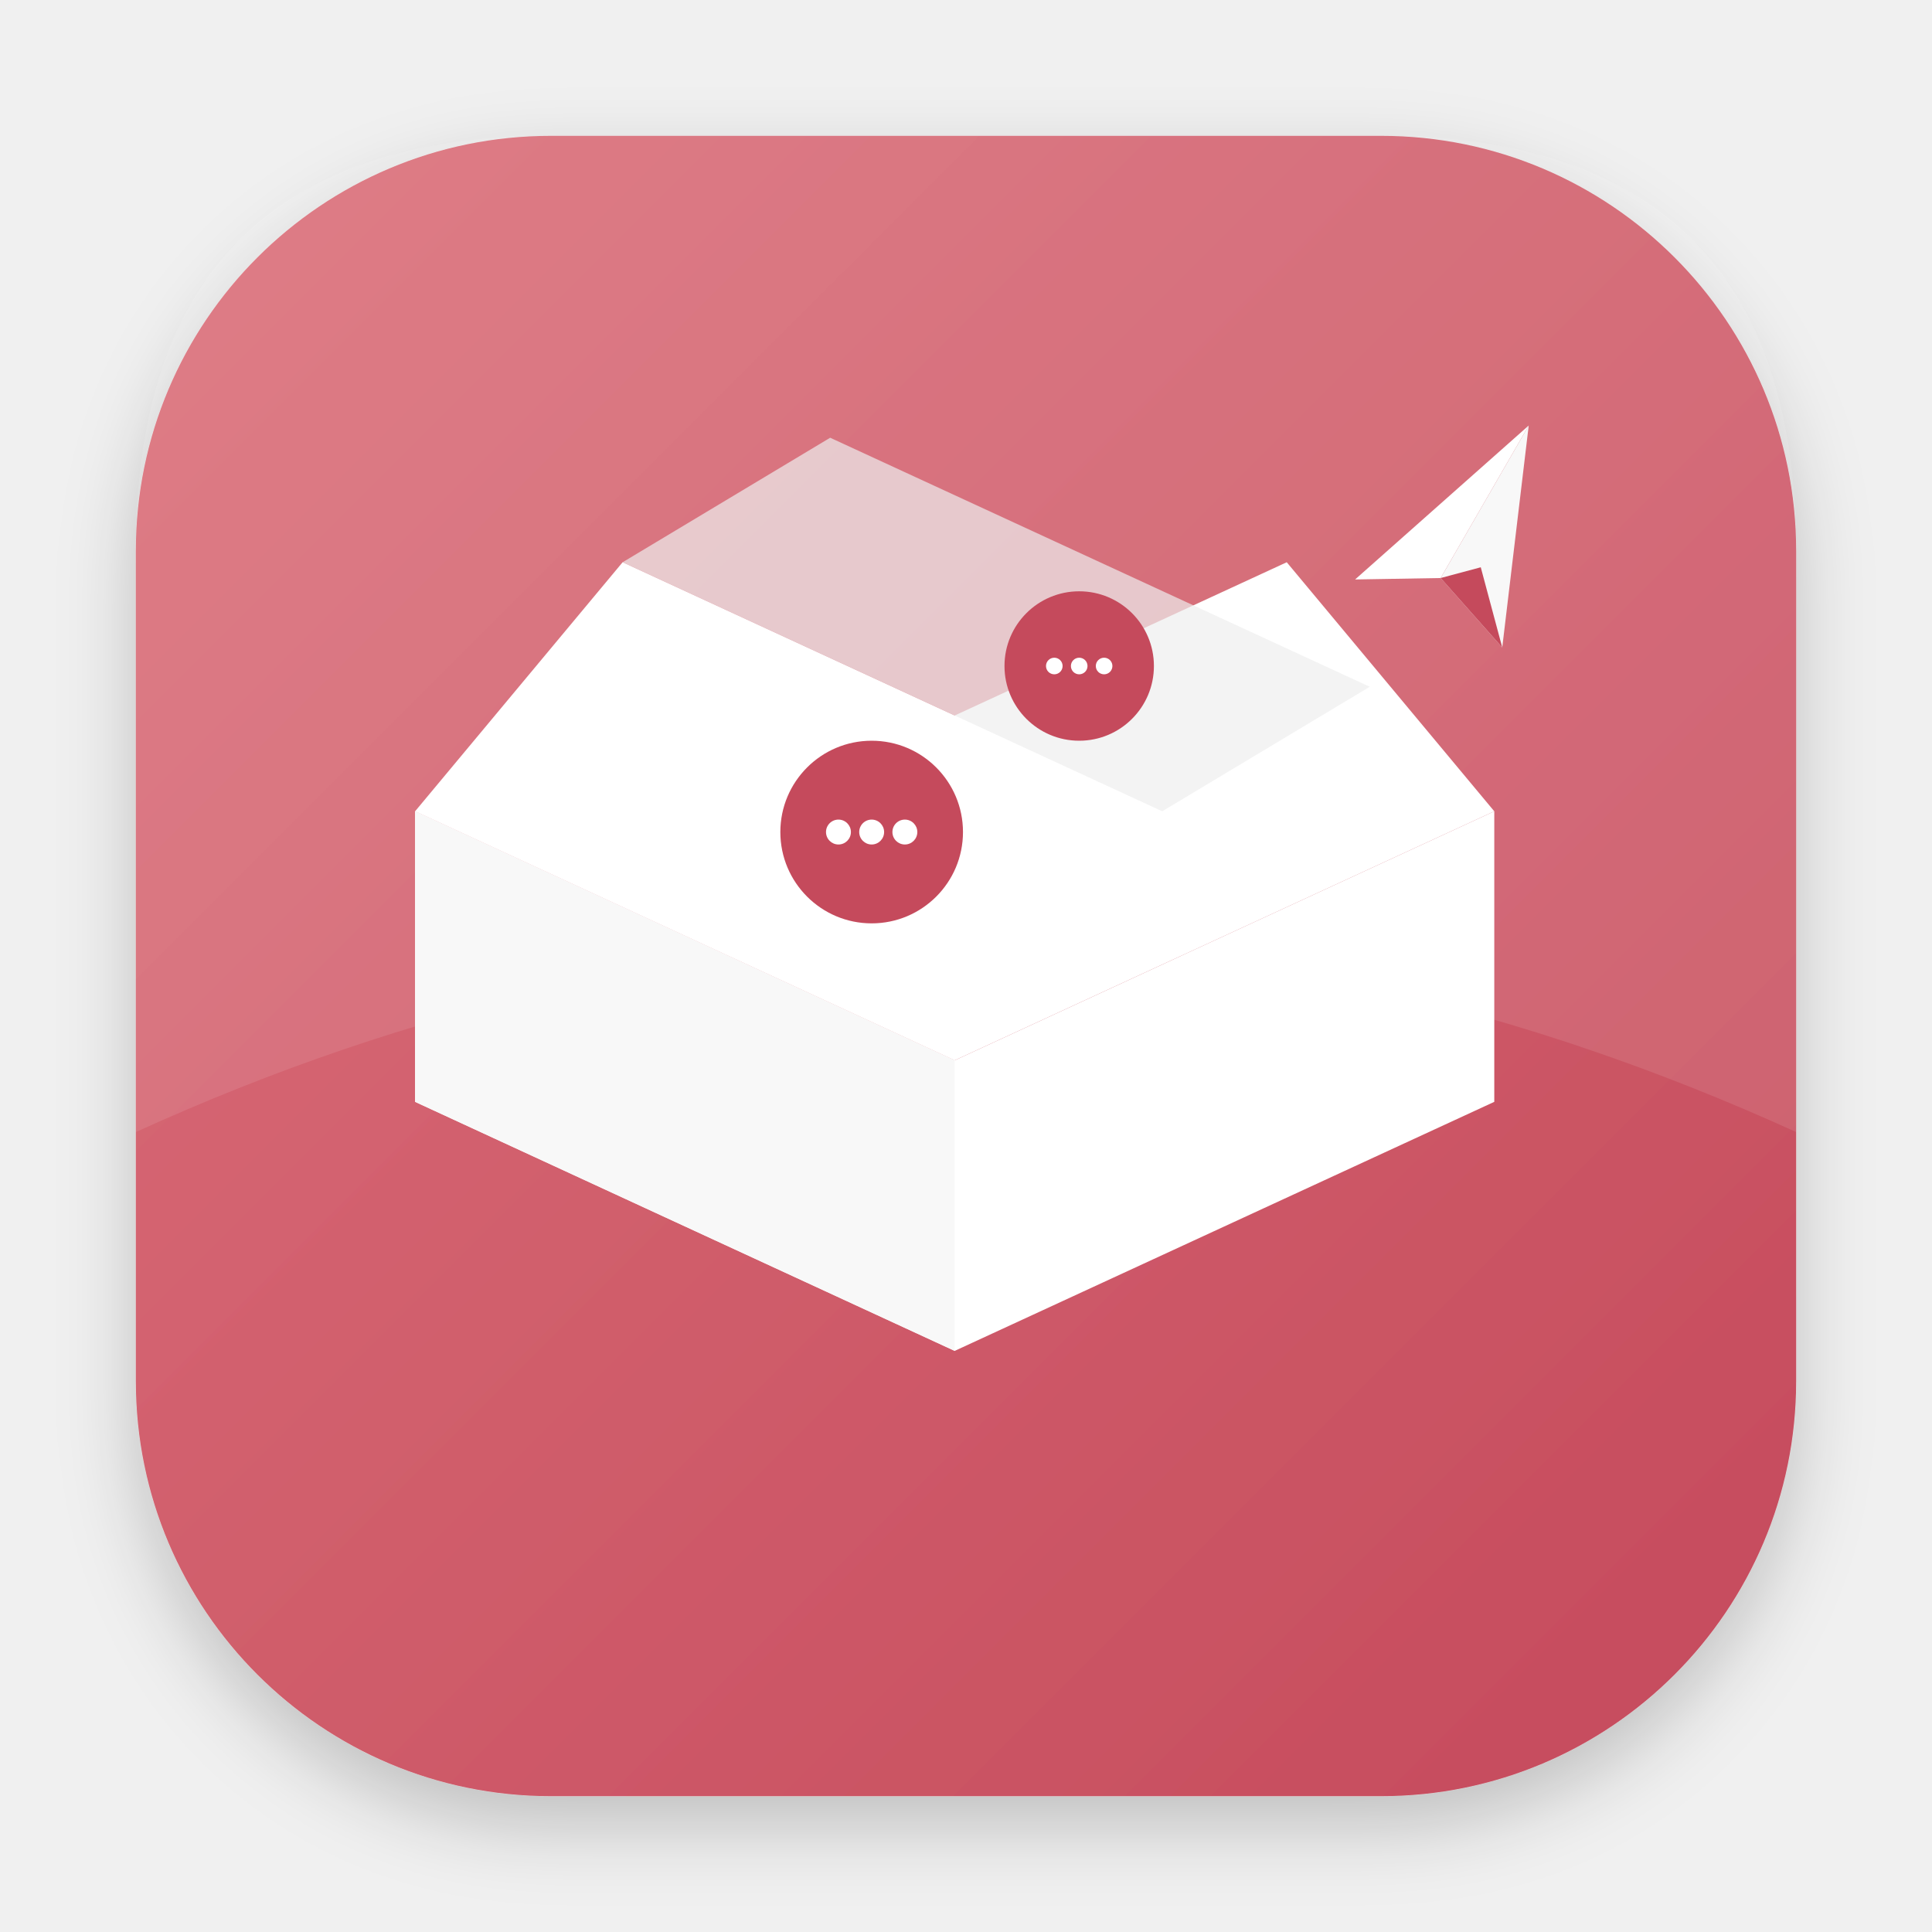
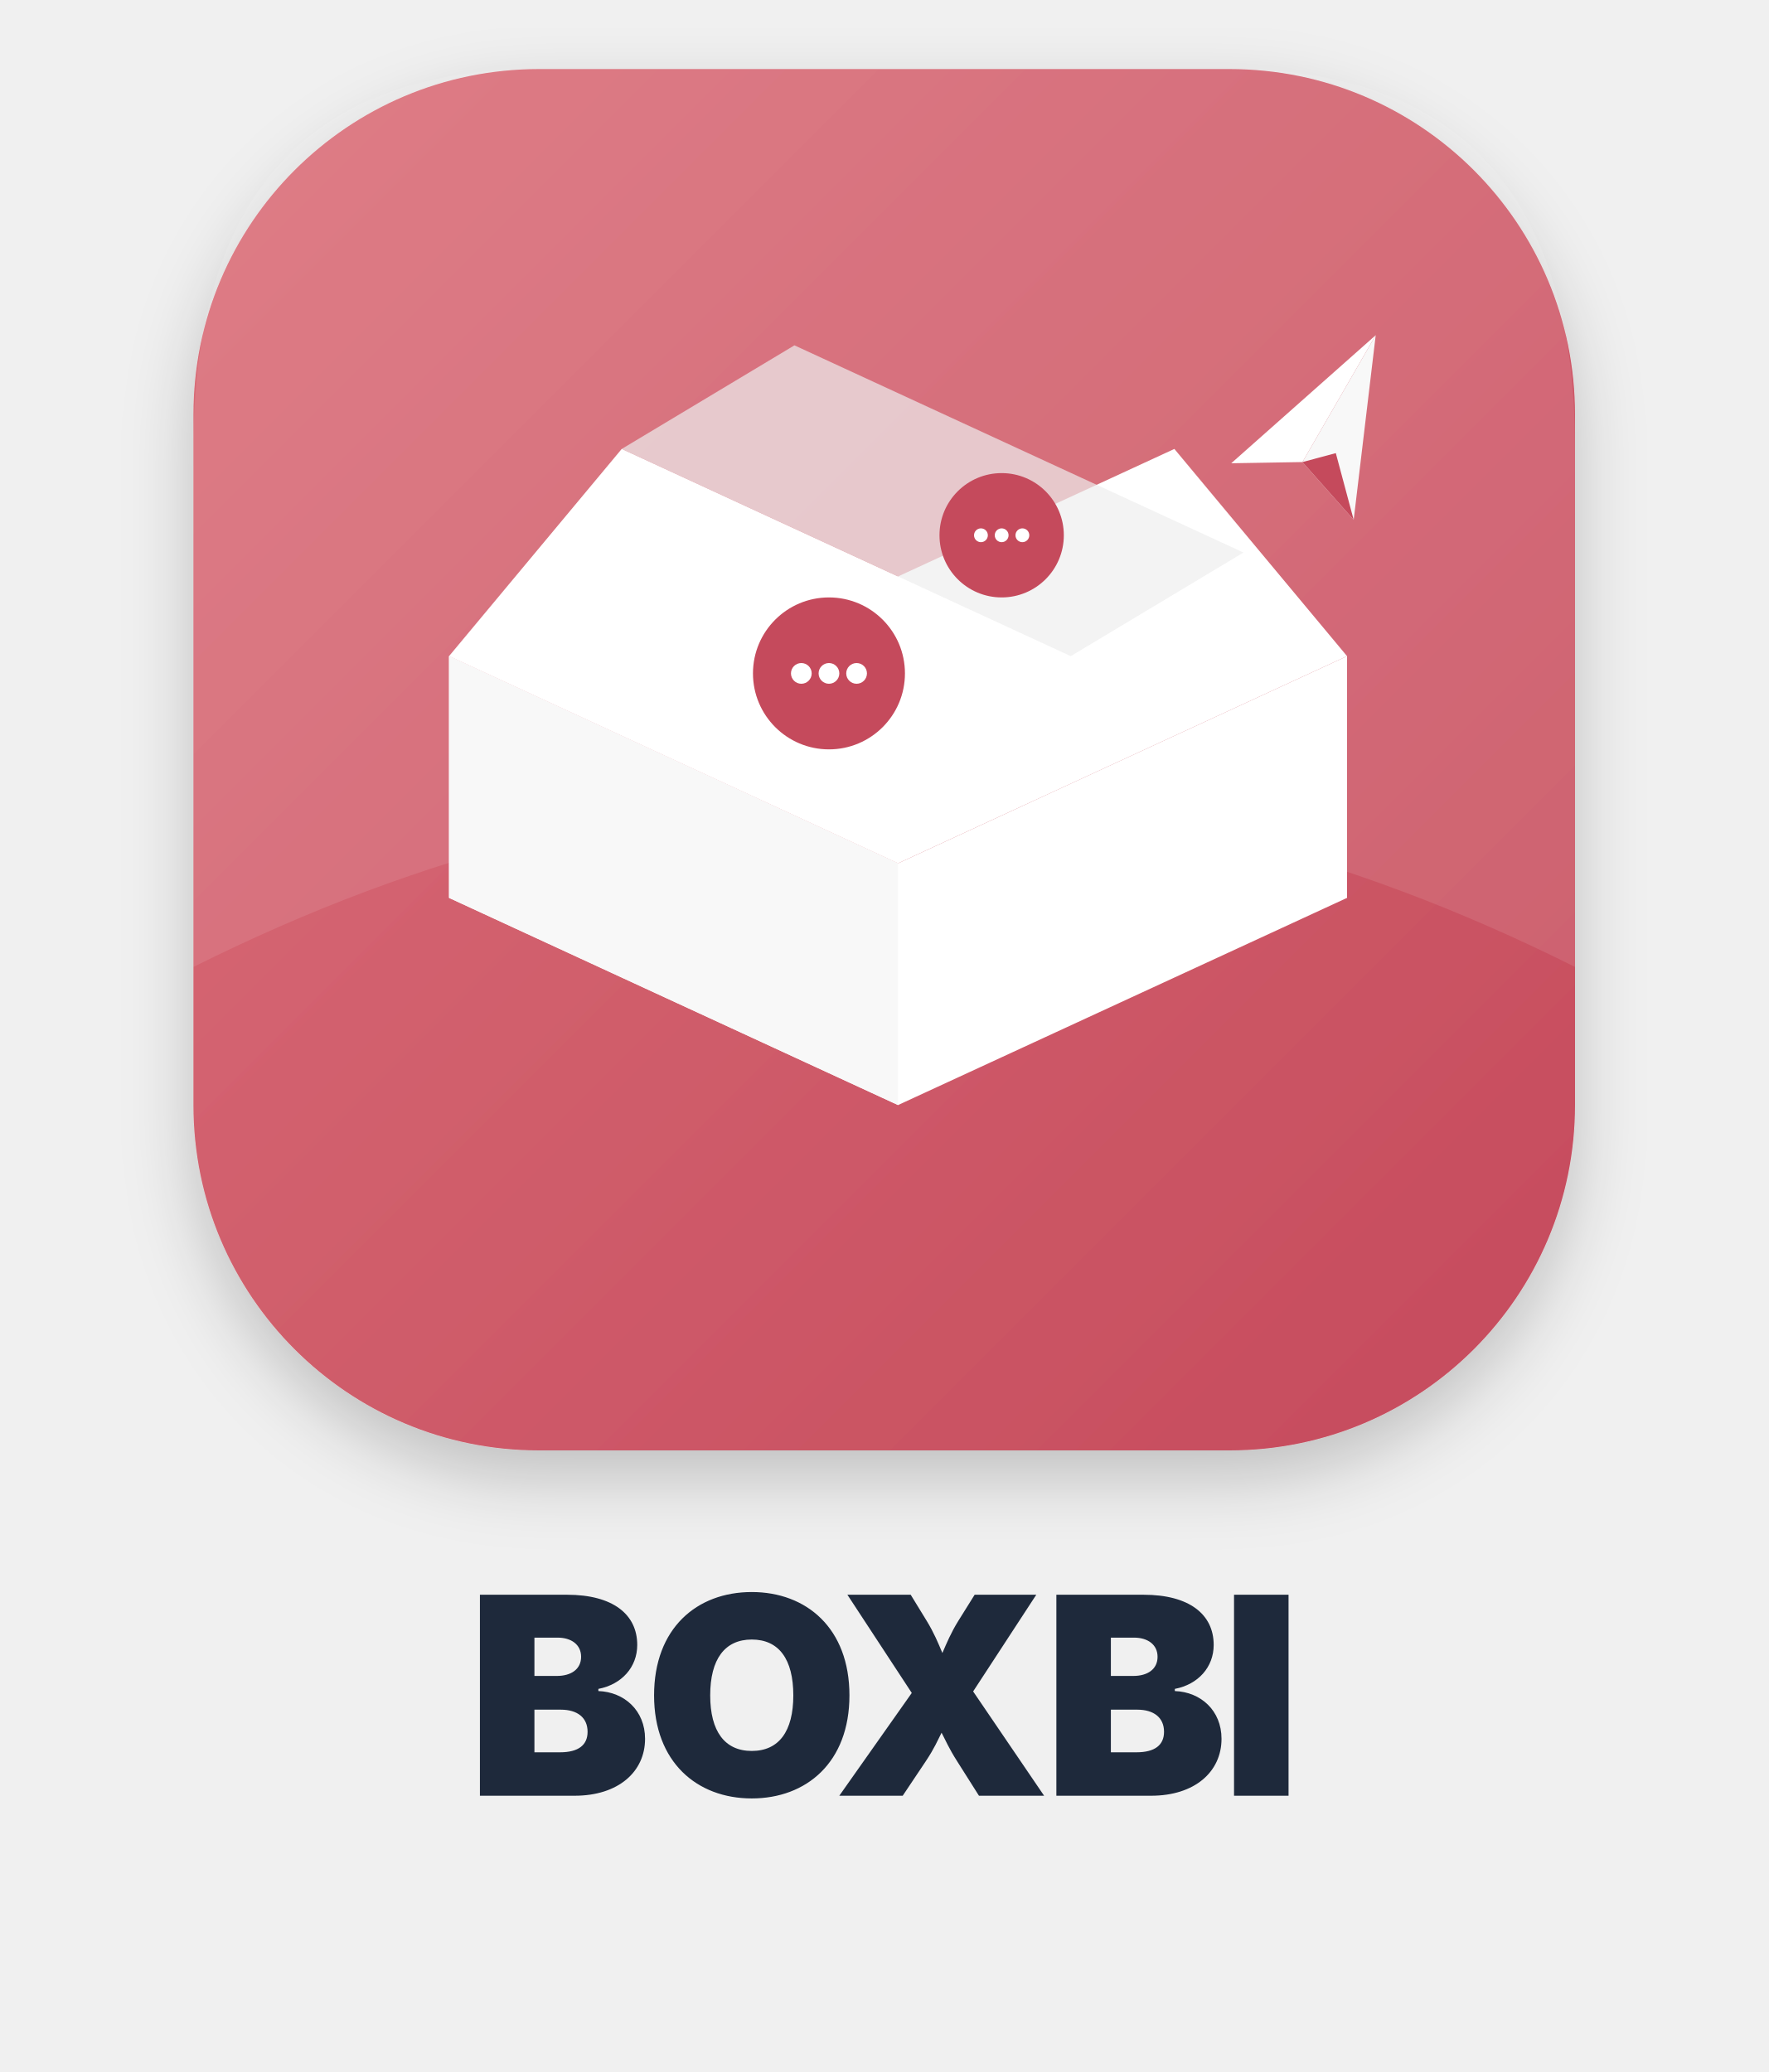
- <svg xmlns="http://www.w3.org/2000/svg" viewBox="0 0 512 512">
+ <svg xmlns="http://www.w3.org/2000/svg" viewBox="0 0 512 600">
  <defs>
    <linearGradient id="logo-gradient" x1="0%" y1="0%" x2="100%" y2="100%">
      <stop offset="0%" style="stop-color:#db707a;stop-opacity:1" />
      <stop offset="100%" style="stop-color:#c54a5c;stop-opacity:1" />
    </linearGradient>
    <filter id="glass-gloss" x="-20%" y="-20%" width="140%" height="140%">
      <feGaussianBlur in="SourceAlpha" stdDeviation="10" />
      <feOffset dx="0" dy="8" result="offsetblur" />
      <feComponentTransfer>
        <feFuncA type="linear" slope="0.2" />
      </feComponentTransfer>
      <feMerge>
        <feMergeNode />
        <feMergeNode in="SourceGraphic" />
      </feMerge>
    </filter>
  </defs>
-   <rect width="440" height="440" x="36" y="36" rx="110" fill="url(#logo-gradient)" filter="url(#glass-gloss)" />
-   <path d="M146 36 Q 36 36 36 146 L 36 300 Q 256 200 476 300 L 476 146 Q 476 36 366 36 Z" fill="white" opacity="0.1" />
-   <g transform="translate(110, 160) scale(1.1)">
+   <rect width="400" height="400" x="56" y="20" rx="100" fill="url(#logo-gradient)" filter="url(#glass-gloss)" />
+   <path d="M156 20 Q 56 20 56 130 L 56 280 Q 256 180 456 280 L 456 130 Q 456 20 356 20 Z" fill="white" opacity="0.1" />
+   <g transform="translate(130, 140) scale(1.0)">
    <path d="M130 180 L260 120 V50 L130 110 L0 50 V120 Z" fill="#ffffff" />
    <path d="M0 120 L130 180 V110 L0 50 Z" fill="#f8f8f8" />
    <path d="M130 110 L260 50 L210 -10 L80 50 Z" fill="#ffffff" />
    <path d="M130 110 L0 50 L50 -10 L180 50 Z" fill="#ffffff" />
    <path d="M50 -10 L180 50 L230 20 L100 -40 Z" fill="#eeeeee" opacity="0.7" />
    <circle cx="110" cy="55" r="22" fill="#c54a5c" />
    <circle cx="102" cy="55" r="3" fill="white" />
    <circle cx="110" cy="55" r="3" fill="white" />
    <circle cx="118" cy="55" r="3" fill="white" />
    <circle cx="160" cy="15" r="18" fill="#c54a5c" />
    <circle cx="154" cy="15" r="2" fill="white" />
    <circle cx="160" cy="15" r="2" fill="white" />
    <circle cx="166" cy="15" r="2" fill="white" />
    <g transform="translate(220, -30) rotate(-15) scale(0.5)">
      <path d="M0 50 L100 0 L40 60 L0 50 Z" fill="white" />
      <path d="M100 0 L60 100 L40 60 L100 0 Z" fill="#f8f8f8" />
      <path d="M40 60 L60 100 L60 60 L40 60 Z" fill="#c54a5c" />
    </g>
  </g>
+   <text x="256" y="520" font-family="'Outfit', 'Inter', sans-serif" font-size="80" font-weight="900" text-anchor="middle" fill="#1e293b" letter-spacing="-2">BOXBI</text>
</svg>
